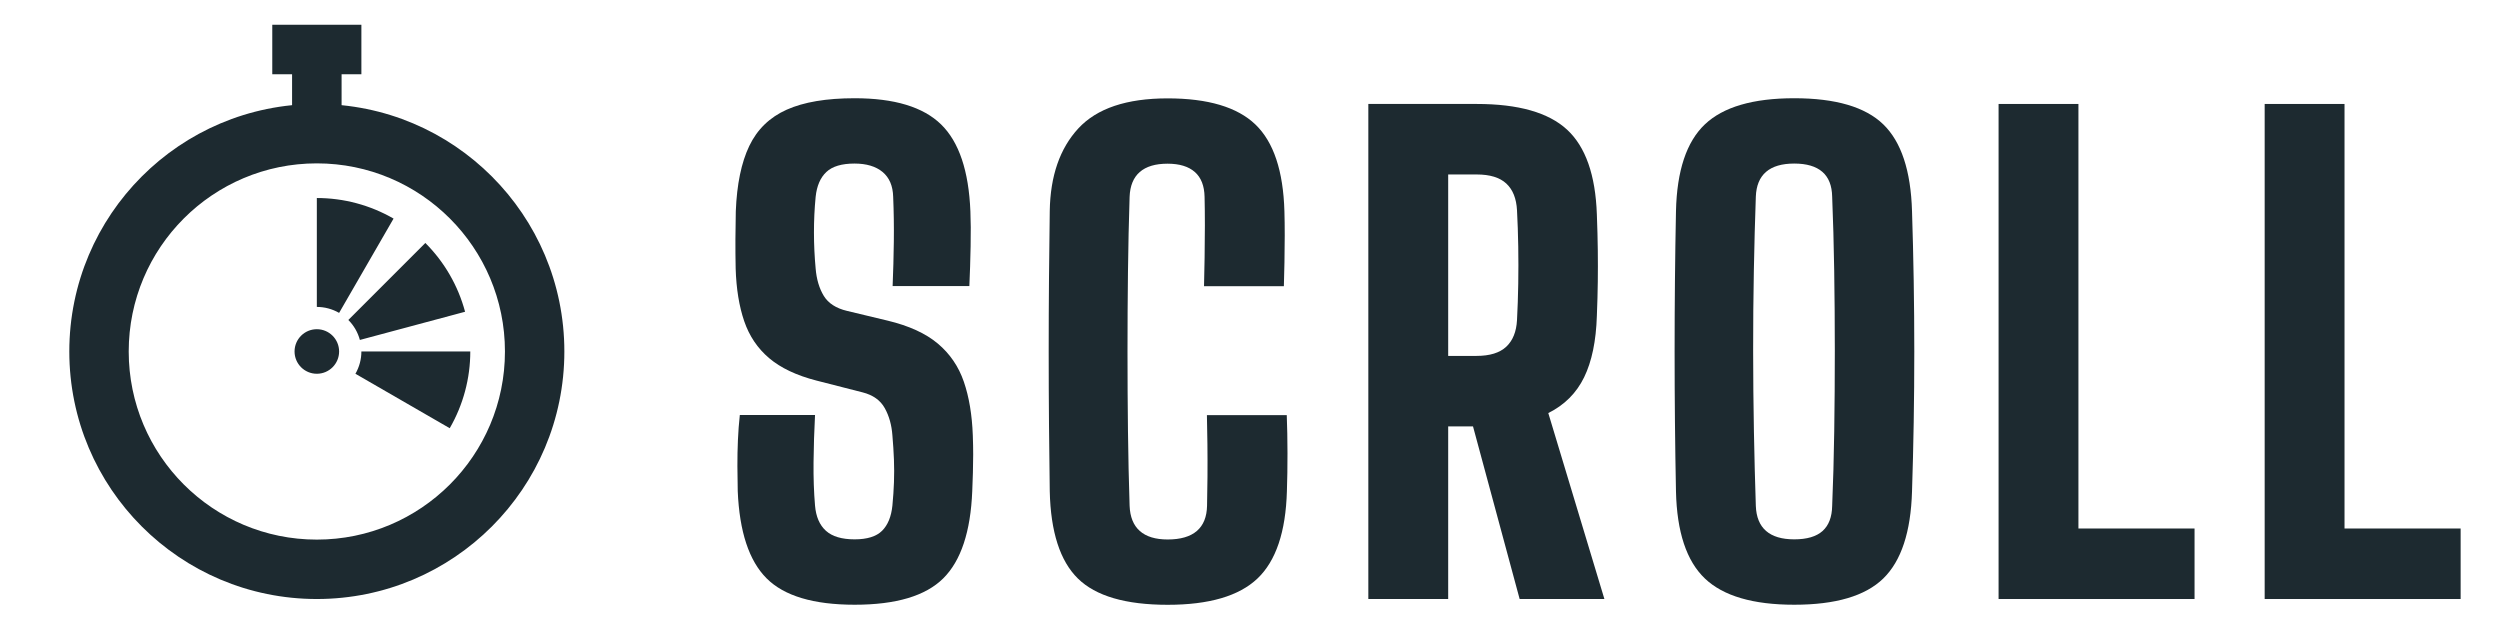
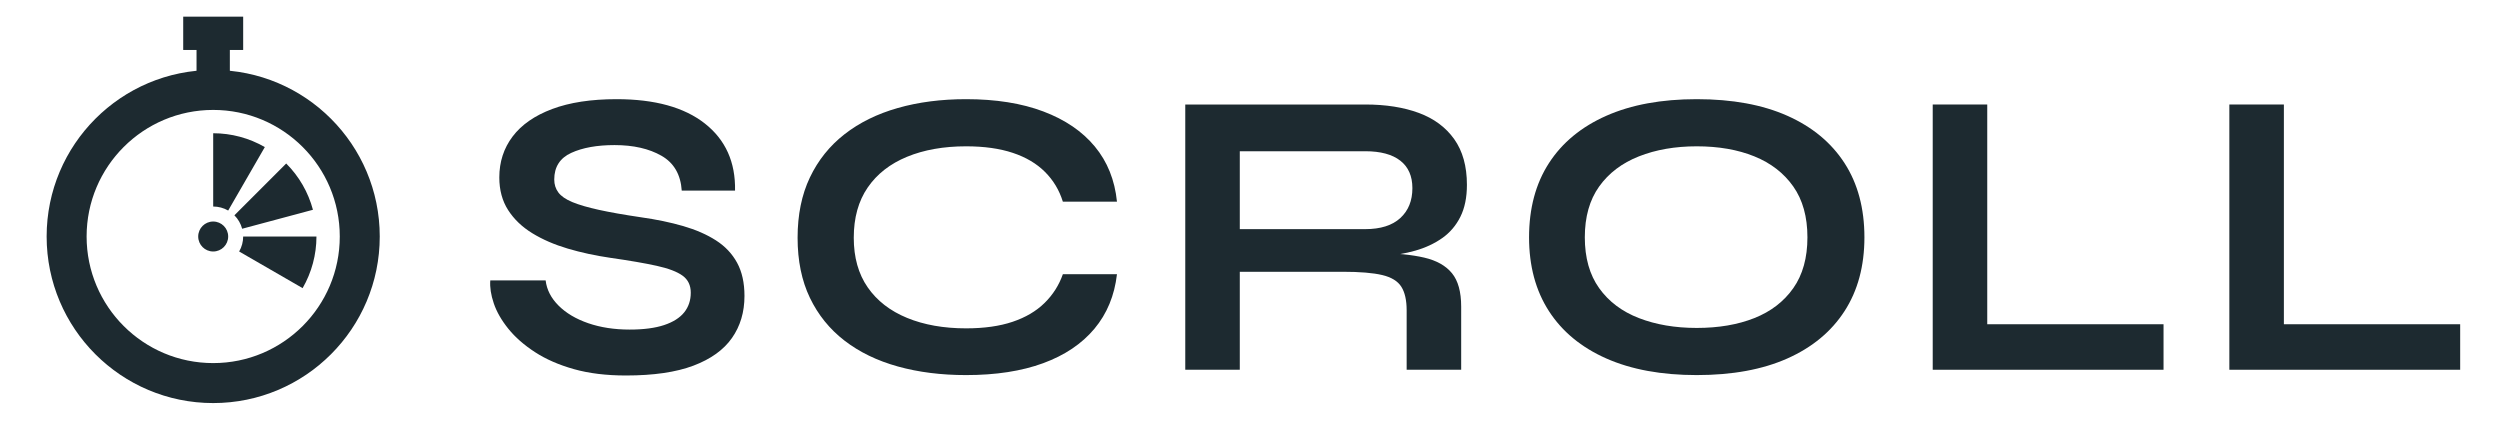
- <svg xmlns="http://www.w3.org/2000/svg" viewBox="0 0 1010 256" role="img" aria-label="Scroll">
+ <svg xmlns="http://www.w3.org/2000/svg" viewBox="0 0 1501 256" role="img" aria-label="Scroll">
  <path fill="#1D2A30" fill-rule="evenodd" d="M28 142A100 100 0 1 0 228 142A100 100 0 1 0 28 142ZM52 142A76 76 0 1 1 204 142A76 76 0 1 1 52 142ZM119 142A9 9 0 1 0 137 142A9 9 0 1 0 119 142ZM128.0 80.0A62 62 0 0 1 159.0 88.31L137.0 126.41A18 18 0 0 0 128.0 124.0ZM171.84 98.16A62 62 0 0 1 187.89 125.95L145.39 137.34A18 18 0 0 0 140.73 129.27Z" />
  <path fill="#1D2A30" d="M110 10H146V30H138V46H118V30H110Z" />
  <path fill="#1D2A30" d="M190.0 142.0A62 62 0 0 1 181.69 173.0L143.59 151.0A18 18 0 0 0 146.0 142.0Z" />
-   <path fill="#1D2A30" transform="matrix(0.125 0 0 -0.125 290.00 242)" d="M442.319 -18.495Q242.96 -18.495 157.737 66.657Q72.515 151.81 64.375 348.889Q63.375 388.414 63.268 430.032Q63.16 471.649 64.945 513.375Q66.73 555.1 71.085 594.625H314.169Q310.169 517.755 309.384 442.455Q308.599 367.154 314.169 301.919Q318.739 248.189 349.346 220.507Q379.954 192.824 442.104 192.824Q503.039 192.824 530.862 220.507Q558.684 248.189 564.254 301.919Q568.039 341.509 569.324 377.697Q570.609 413.885 569.217 450.717Q567.824 487.55 564.254 528.645Q560.684 578.815 539.544 616.9Q518.404 654.986 468.039 667.846L318.875 705.975Q221.755 731.04 165.807 778.53Q109.86 826.02 85.263 898.01Q60.665 970 57.665 1068.065Q56.665 1117.225 56.88 1162.368Q57.095 1207.511 58.095 1253.326Q63.235 1383.856 101.65 1464.223Q140.065 1544.59 222.68 1581.543Q305.294 1618.495 442.104 1618.495Q634.893 1618.495 721.648 1533.843Q808.403 1449.19 816.328 1252.896Q818.328 1206.886 817.043 1140.156Q815.758 1073.426 812.973 1011.395H564.964Q567.964 1083.405 568.857 1155.631Q569.749 1227.856 566.749 1299.866Q565.319 1352.811 532.572 1380.101Q499.824 1407.391 441.674 1407.391Q379.739 1407.391 350.739 1380.101Q321.739 1352.811 316.169 1299.866Q310.599 1242.416 310.706 1184.073Q310.814 1125.73 316.169 1068.065Q320.524 1015.81 342.449 979.799Q364.374 943.789 417.739 931.144L548.774 899.724Q652.388 874.875 711.083 825.492Q769.778 776.11 795.16 702.157Q820.543 628.205 824.113 528.645Q825.328 495.97 825.328 466.562Q825.328 437.154 824.435 408.392Q823.543 379.629 822.328 348.889Q814.403 151.81 728.503 66.657Q642.603 -18.495 442.319 -18.495Z" />
-   <path fill="#1D2A30" transform="matrix(0.125 0 0 -0.125 414.25 242)" d="M459.954 -18.71Q256.1 -18.71 169.63 66.335Q83.16 151.38 78.805 348.459Q77.375 446.079 76.375 562.067Q75.375 678.055 75.375 800.177Q75.375 922.3 76.375 1038.788Q77.375 1155.276 78.805 1254.251Q81.59 1424.136 171.307 1521.1Q261.025 1618.065 459.524 1618.065Q655.528 1618.065 743.606 1533.52Q831.683 1448.975 837.253 1252.681Q838.253 1218.391 838.253 1175.053Q838.253 1131.716 837.36 1088.486Q836.468 1045.255 835.468 1010.965H577.394Q578.394 1051.62 579.287 1103.41Q580.179 1155.201 580.179 1207.206Q580.179 1259.211 579.179 1299.651Q578.179 1353.241 547.679 1380.101Q517.179 1406.961 459.524 1406.961Q400.589 1406.961 369.734 1380.101Q338.879 1353.241 336.879 1299.651Q333.094 1183.685 331.594 1056.848Q330.094 930.01 330.094 799.892Q330.094 669.775 331.594 543.222Q333.094 416.67 336.879 301.489Q338.879 247.329 369.841 219.862Q400.804 192.394 459.954 192.394Q522.179 192.394 554.179 219.862Q586.179 247.329 587.179 301.489Q588.179 342.219 588.572 395.084Q588.964 447.95 588.357 500.815Q587.749 553.68 586.749 594.195H844.823Q847.038 536.95 847.145 471.327Q847.253 405.704 845.253 348.459Q839.683 151.38 750.213 66.335Q660.743 -18.71 459.954 -18.71Z" />
-   <path fill="#1D2A30" transform="matrix(0.125 0 0 -0.125 542.00 242)" d="M86.45 0V1600H436.759Q638.613 1600 728.546 1517.133Q818.478 1434.265 825.048 1242.896Q827.478 1178.511 828.085 1127.158Q828.693 1075.805 828.085 1025.635Q827.478 975.465 825.048 914.95Q821.263 793.335 783.913 716.677Q746.563 640.02 668.078 600.965L849.413 0H575.489L424.779 557.846H344.524V0ZM344.524 785.724H436.329Q500.619 785.724 532.297 815.477Q563.974 845.229 566.974 901.53Q569.974 958.055 570.974 1018.543Q571.974 1079.03 570.974 1139.41Q569.974 1199.791 566.974 1256.316Q563.974 1313.401 532.404 1342.761Q500.834 1372.121 436.759 1372.121H344.524Z" />
-   <path fill="#1D2A30" transform="matrix(0.125 0 0 -0.125 667.12 242)" d="M462.029 -18.495Q262.24 -18.495 173.2 66.335Q84.16 151.165 79.805 347.814Q77.59 457.209 76.483 571.057Q75.375 684.905 75.375 800.677Q75.375 916.45 76.483 1030.298Q77.59 1144.146 79.805 1253.541Q84.16 1449.62 173.2 1534.058Q262.24 1618.495 462.029 1618.495Q662.603 1618.495 749.788 1534.058Q836.973 1449.62 842.683 1253.541Q846.253 1142.576 848.145 1028.62Q850.038 914.665 850.038 799.392Q850.038 684.12 848.145 570.665Q846.253 457.209 842.683 347.814Q836.973 151.165 749.788 66.335Q662.603 -18.495 462.029 -18.495ZM462.029 192.824Q523.609 192.824 553.609 219.862Q583.609 246.899 584.609 300.844Q589.394 414.24 591.287 541.83Q593.179 669.42 593.179 801.86Q593.179 934.3 591.179 1061.353Q589.179 1188.405 584.609 1300.511Q583.609 1353.886 552.824 1380.638Q522.039 1407.391 462.029 1407.391Q402.234 1407.391 371.056 1380.638Q339.879 1353.886 337.879 1300.511Q333.879 1188.405 331.486 1061.353Q329.094 934.3 329.201 801.86Q329.309 669.42 331.701 541.83Q334.094 414.24 337.879 300.844Q339.879 246.899 371.056 219.862Q402.234 192.824 462.029 192.824Z" />
-   <path fill="#1D2A30" transform="matrix(0.125 0 0 -0.125 796.62 242)" d="M86.45 0V1600H344.524V227.879H719.818V0Z" />
-   <path fill="#1D2A30" transform="matrix(0.125 0 0 -0.125 904.12 242)" d="M86.45 0V1600H344.524V227.879H719.818V0Z" />
+   <path fill="#1D2A30" transform="matrix(0.24615 0 0 -0.24615 286.00 222)" d="M34 218H169Q173 184 200.5 156.5Q228 129 273.0 113.5Q318 98 374 98Q425 98 458.0 109.0Q491 120 507.0 140.0Q523 160 523 188Q523 215 503.0 229.5Q483 244 440.0 253.5Q397 263 327 273Q272 281 223.0 295.5Q174 310 136.5 333.0Q99 356 77.5 389.5Q56 423 56 469Q56 526 88.5 569.0Q121 612 185.0 636.0Q249 660 342 660Q482 660 557.5 600.5Q633 541 631 437H501Q497 496 451.5 522.0Q406 548 337 548Q273 548 231.5 529.0Q190 510 190 464Q190 446 200.0 432.5Q210 419 234.0 409.0Q258 399 299.0 390.0Q340 381 401 372Q458 364 504.5 350.5Q551 337 584.5 315.5Q618 294 636.0 261.0Q654 228 654 180Q654 121 623.5 77.5Q593 34 529.5 10.0Q466 -14 365 -14Q293 -14 238.0 1.5Q183 17 143.0 43.0Q103 69 78.0 100.0Q53 131 42.5 162.0Q32 193 34 218Z" />
+   <path fill="#1D2A30" transform="matrix(0.24615 0 0 -0.24615 465.83 222)" d="M832 233Q823 155 777.0 100.0Q731 45 652.0 16.0Q573 -13 464 -13Q373 -13 297.5 8.0Q222 29 167.5 71.0Q113 113 83.0 175.5Q53 238 53 322Q53 406 83.0 469.0Q113 532 167.5 574.5Q222 617 297.5 638.5Q373 660 464 660Q573 660 652.5 630.0Q732 600 778.0 544.5Q824 489 832 410H700Q687 452 656.5 482.5Q626 513 578.0 529.0Q530 545 464 545Q382 545 320.0 519.5Q258 494 224.0 444.5Q190 395 190 322Q190 250 224.0 201.0Q258 152 320.0 126.5Q382 101 464 101Q530 101 577.5 117.0Q625 133 655.5 163.0Q686 193 700 233Z" />
+   <path fill="#1D2A30" transform="matrix(0.24615 0 0 -0.24615 692.68 222)" d="M77 0V647H516Q591 647 646.5 626.5Q702 606 733.0 562.5Q764 519 764 451Q764 405 748.0 373.0Q732 341 703.5 321.0Q675 301 638.0 290.5Q601 280 559 277L545 285Q615 284 660.0 273.5Q705 263 727.5 235.5Q750 208 750 154V0H617V145Q617 182 604.0 202.5Q591 223 557.5 231.0Q524 239 461 239H210V0ZM210 343H516Q572 343 601.5 370.0Q631 397 631 443Q631 487 601.5 510.0Q572 533 516 533H210Z" />
+   <path fill="#1D2A30" transform="matrix(0.24615 0 0 -0.24615 905.00 222)" d="M462 -13Q333 -13 241.5 27.5Q150 68 101.5 143.0Q53 218 53 323Q53 429 101.5 504.0Q150 579 241.5 619.5Q333 660 462 660Q592 660 683.0 619.5Q774 579 822.5 504.0Q871 429 871 323Q871 218 822.5 143.0Q774 68 683.0 27.5Q592 -13 462 -13ZM462 102Q542 102 602.5 126.0Q663 150 697.5 199.0Q732 248 732 323Q732 398 697.5 447.0Q663 496 602.5 520.5Q542 545 462 545Q383 545 321.0 520.5Q259 496 224.0 447.0Q189 398 189 323Q189 248 224.0 199.0Q259 150 321.0 126.0Q383 102 462 102Z" />
+   <path fill="#1D2A30" transform="matrix(0.24615 0 0 -0.24615 1141.45 222)" d="M210 647V111H640V0H77V647Z" />
+   <path fill="#1D2A30" transform="matrix(0.24615 0 0 -0.24615 1319.55 222)" d="M210 647V111H640V0H77V647Z" />
</svg>
